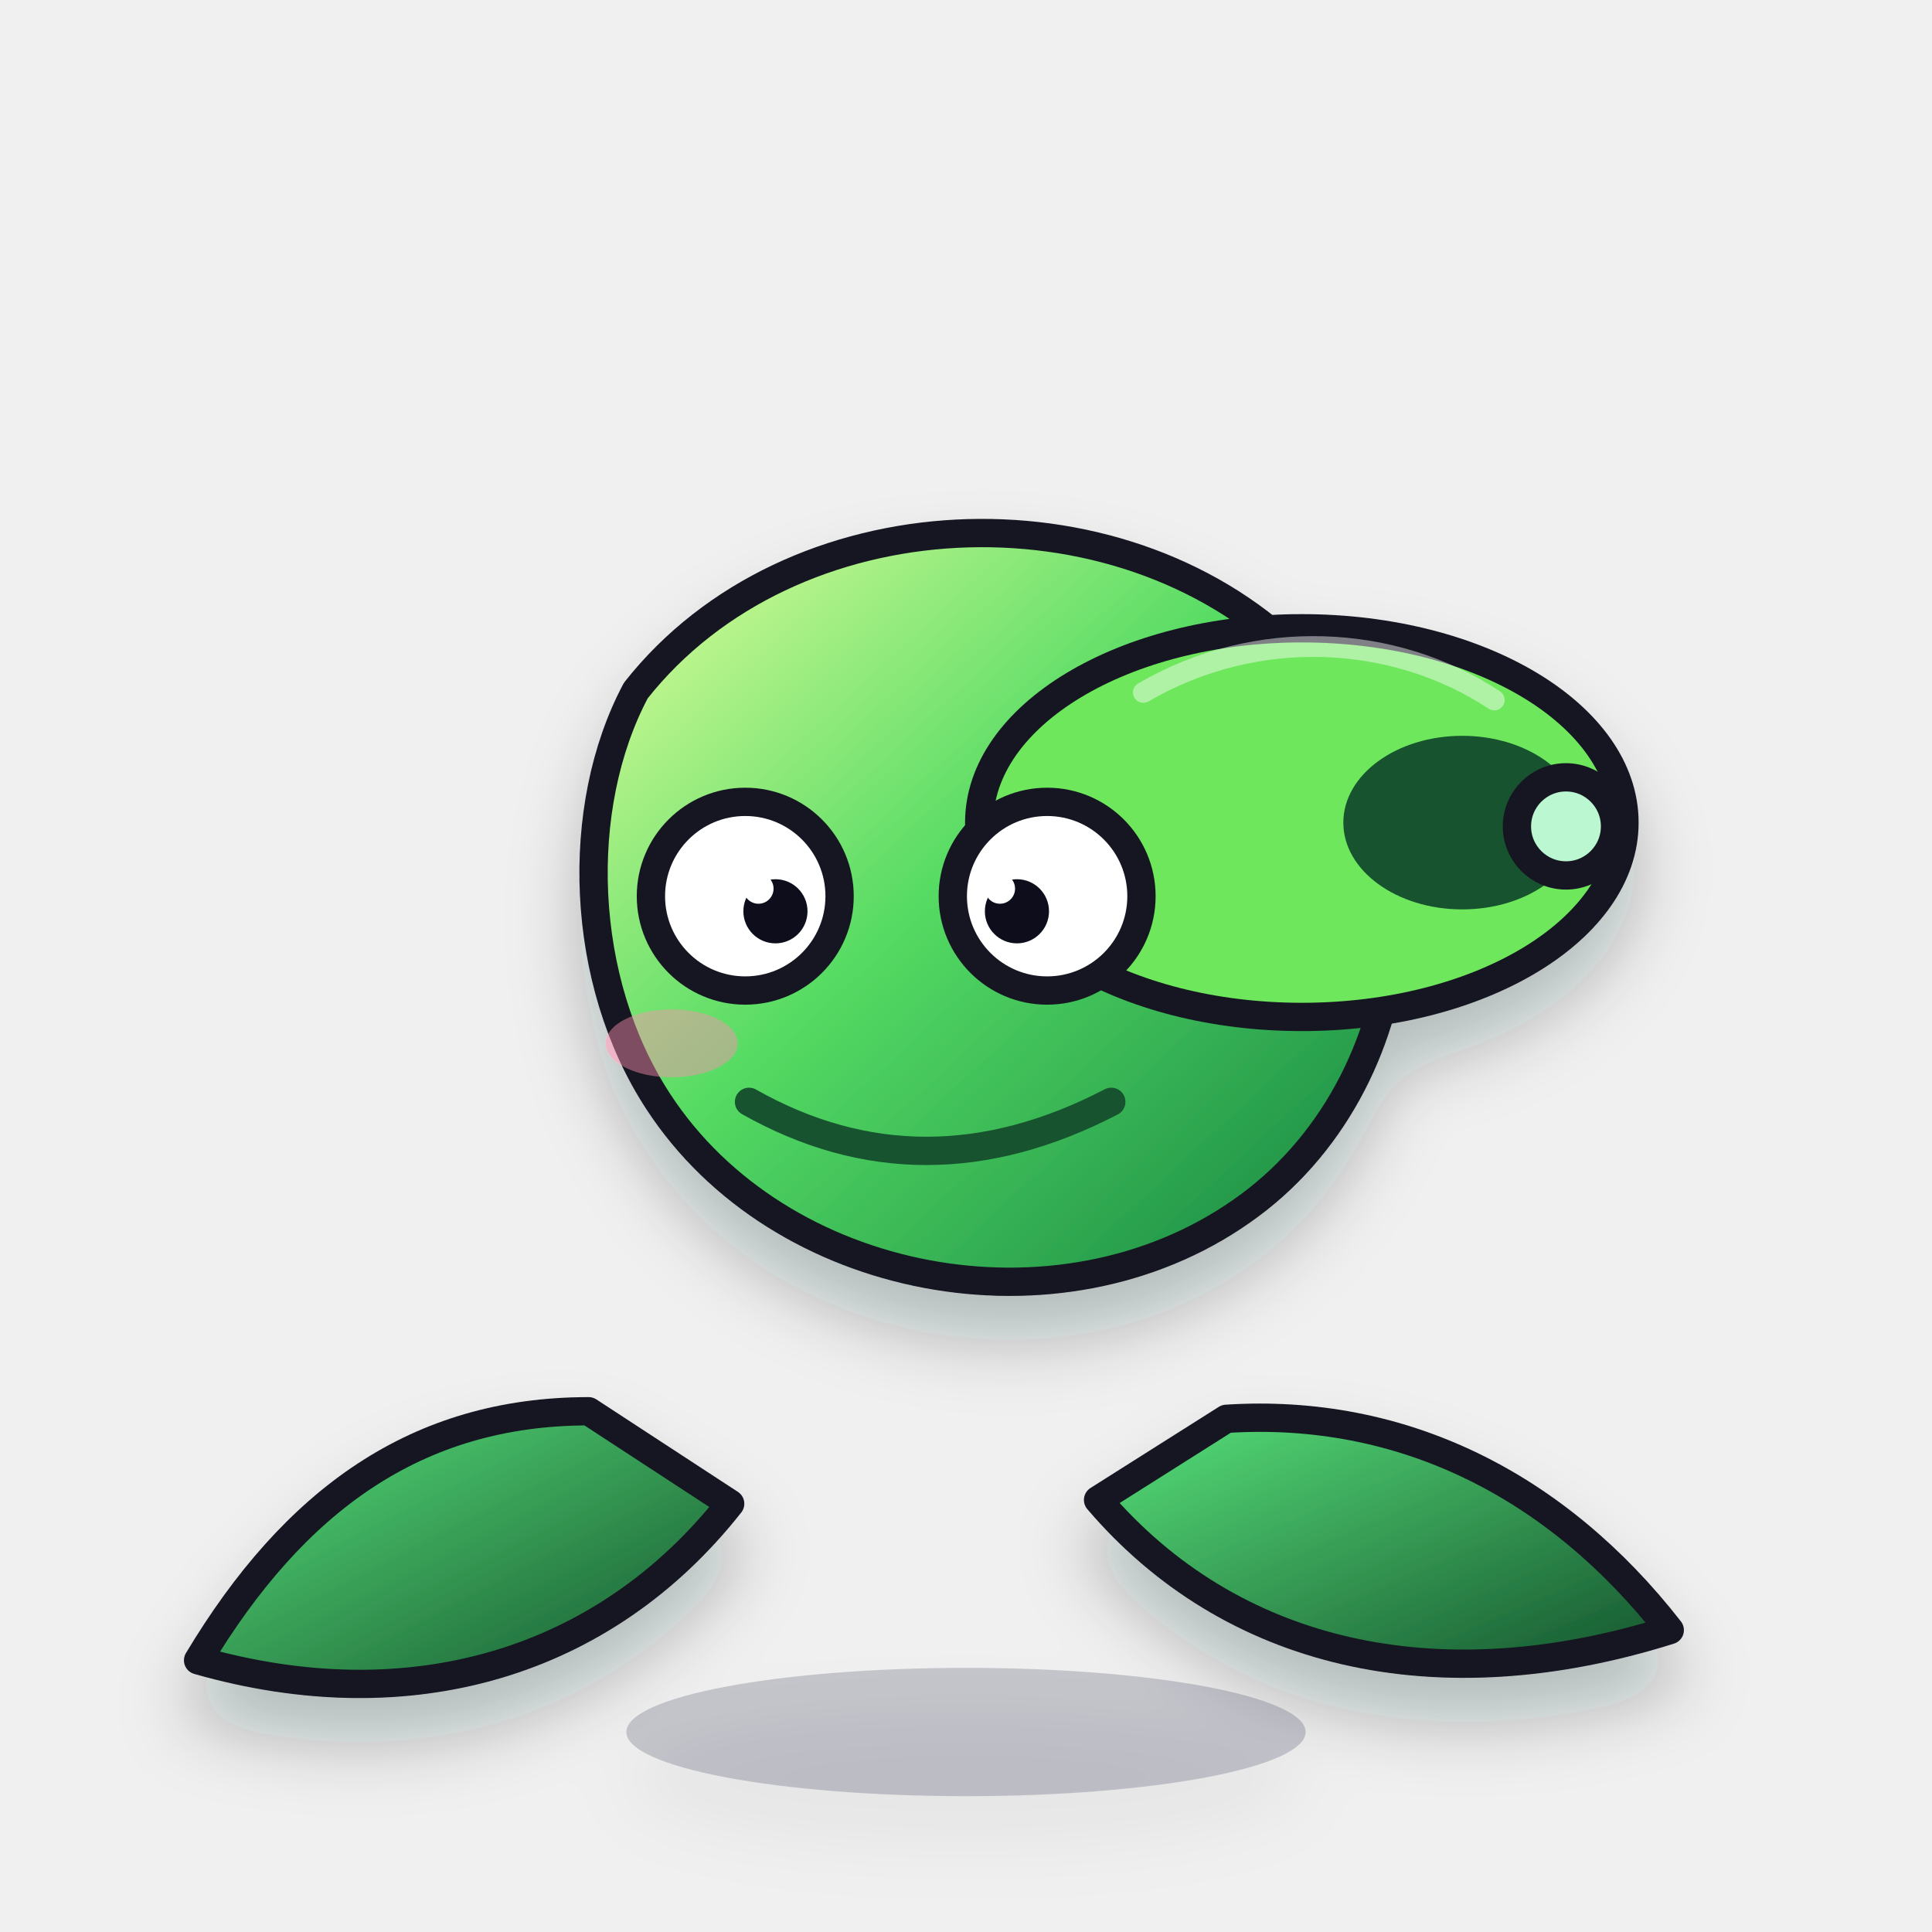
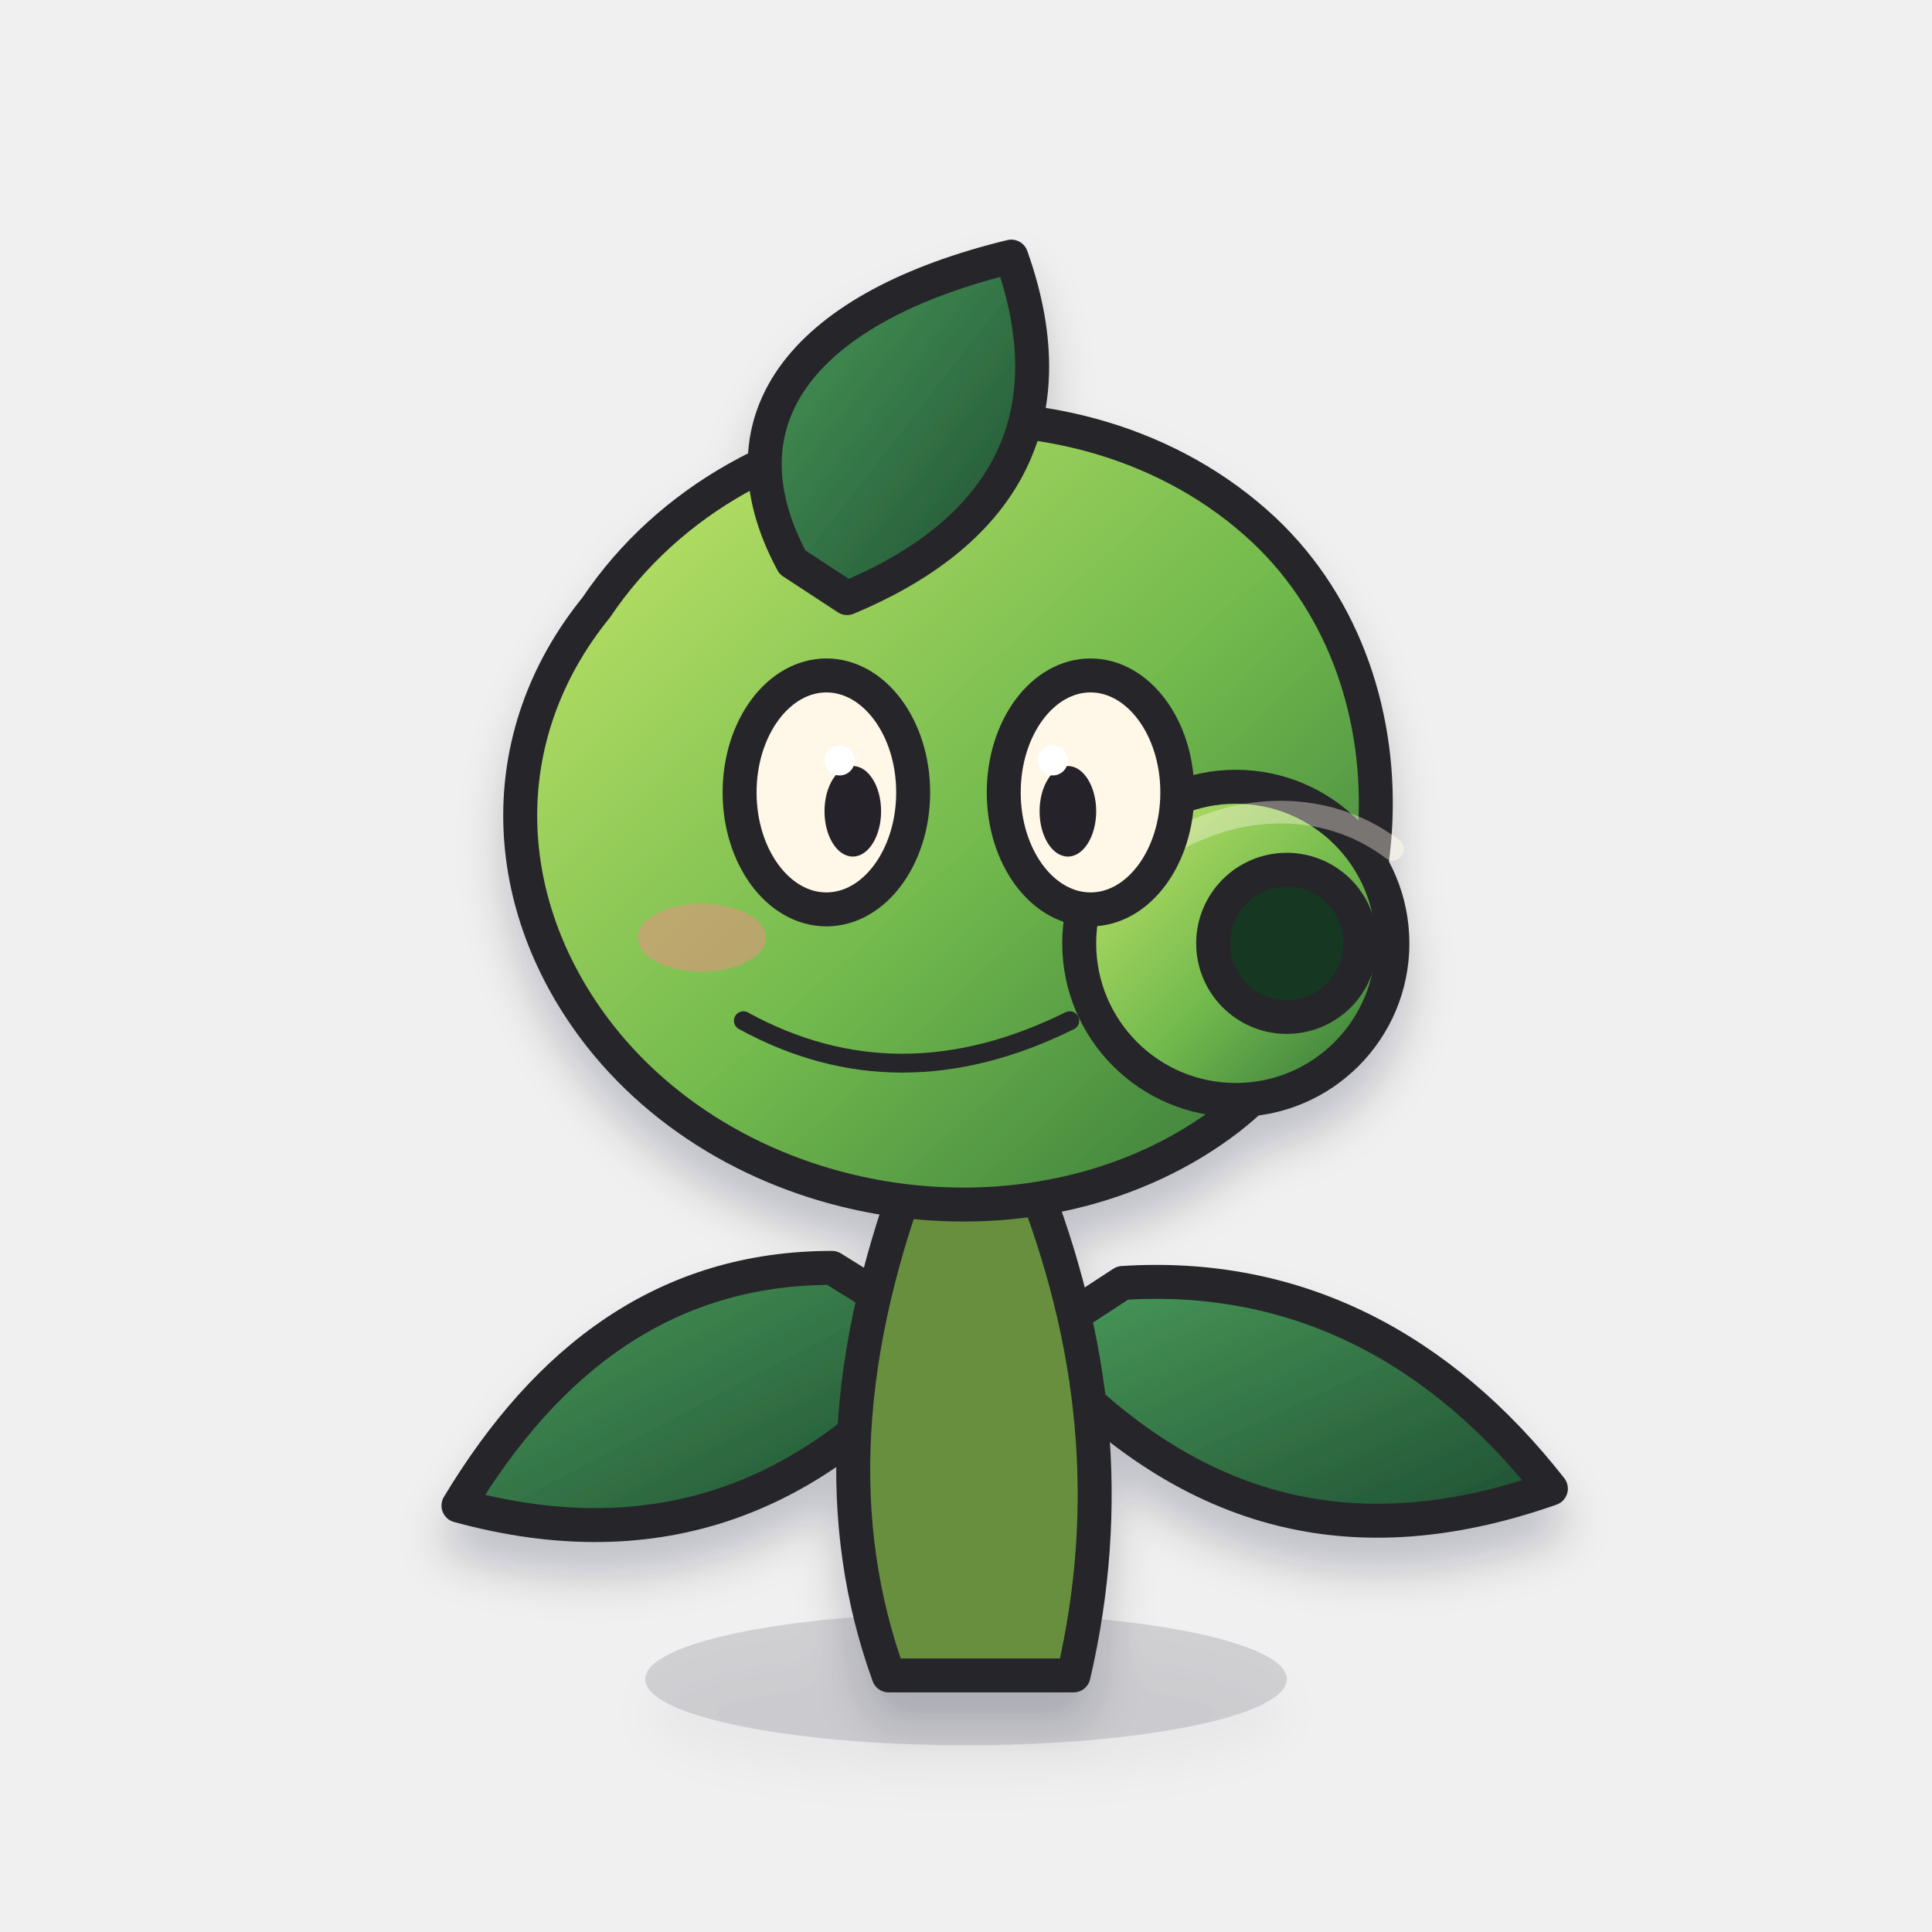
- <svg xmlns="http://www.w3.org/2000/svg" viewBox="0 0 1024 1024" role="img" aria-label="peashooter" class="chibi-no-bg premium-detail official-distinct-plant">
+ <svg xmlns="http://www.w3.org/2000/svg" viewBox="0 0 1024 1024" role="img" aria-label="peashooter" class="storybook-card-style v5-no-bg premium-detail">
  <defs>
-     <linearGradient id="green" x1="0" y1="0" x2="1" y2="1">
-       <stop offset="0" stop-color="#e4ff9e" />
-       <stop offset=".45" stop-color="#55db63" />
-       <stop offset="1" stop-color="#138243" />
+     <linearGradient id="gGreen" x1="0" y1="0" x2="1" y2="1">
+       <stop offset="0" stop-color="#c9e96b" />
+       <stop offset=".55" stop-color="#71b94d" />
+       <stop offset="1" stop-color="#2f6f38" />
    </linearGradient>
-     <linearGradient id="deepGreen" x1="0" y1="0" x2="1" y2="1">
-       <stop offset="0" stop-color="#58e27b" />
-       <stop offset="1" stop-color="#14532d" />
+     <linearGradient id="gDarkGreen" x1="0" y1="0" x2="1" y2="1">
+       <stop offset="0" stop-color="#4a9b5a" />
+       <stop offset="1" stop-color="#1e4e32" />
    </linearGradient>
-     <linearGradient id="sun" x1="0" y1="0" x2="1" y2="1">
-       <stop offset="0" stop-color="#fff7ad" />
-       <stop offset=".55" stop-color="#facc15" />
-       <stop offset="1" stop-color="#d97706" />
+     <linearGradient id="gYellow" x1="0" y1="0" x2="1" y2="1">
+       <stop offset="0" stop-color="#fff08b" />
+       <stop offset="1" stop-color="#d6a43b" />
    </linearGradient>
-     <linearGradient id="nut" x1="0" y1="0" x2="1" y2="1">
-       <stop offset="0" stop-color="#f5d08b" />
-       <stop offset=".55" stop-color="#b7791f" />
-       <stop offset="1" stop-color="#713f12" />
+     <linearGradient id="gBrown" x1="0" y1="0" x2="1" y2="1">
+       <stop offset="0" stop-color="#c78b54" />
+       <stop offset="1" stop-color="#6f4028" />
    </linearGradient>
-     <linearGradient id="fire" x1="0" y1="0" x2="1" y2="1">
-       <stop offset="0" stop-color="#fff7ad" />
-       <stop offset=".35" stop-color="#fb923c" />
-       <stop offset="1" stop-color="#b91c1c" />
+     <linearGradient id="gRed" x1="0" y1="0" x2="1" y2="1">
+       <stop offset="0" stop-color="#ffcf4c" />
+       <stop offset=".45" stop-color="#df4a42" />
+       <stop offset="1" stop-color="#7a2730" />
+     </linearGradient>
+     <linearGradient id="gZombie" x1="0" y1="0" x2="1" y2="1">
+       <stop offset="0" stop-color="#d4d0c6" />
+       <stop offset="1" stop-color="#6e7773" />
+     </linearGradient>
+     <linearGradient id="gCone" x1="0" y1="0" x2="0" y2="1">
+       <stop offset="0" stop-color="#ffc46a" />
+       <stop offset=".55" stop-color="#f36b21" />
+       <stop offset="1" stop-color="#9d3718" />
+     </linearGradient>
+     <linearGradient id="gMetal" x1="0" y1="0" x2="1" y2="1">
+       <stop offset="0" stop-color="#f1f5f9" />
+       <stop offset=".52" stop-color="#7d8997" />
+       <stop offset="1" stop-color="#2f3742" />
    </linearGradient>
    <filter id="shadow" x="-40%" y="-40%" width="180%" height="180%">
-       <feDropShadow dx="0" dy="24" stdDeviation="18" flood-color="#111827" flood-opacity=".25" />
+       <feDropShadow dx="0" dy="18" stdDeviation="12" flood-color="#111827" flood-opacity=".2" />
    </filter>
-     <filter id="glow" x="-80%" y="-80%" width="260%" height="260%">
-       <feGaussianBlur stdDeviation="13" result="b" />
-       <feMerge>
-         <feMergeNode in="b" />
-         <feMergeNode in="SourceGraphic" />
-       </feMerge>
-     </filter>
-     <style>.line{stroke:#141821;stroke-width:15;stroke-linecap:round;stroke-linejoin:round}.thin{stroke:#141821;stroke-width:8;stroke-linecap:round;stroke-linejoin:round}.soft{stroke:#fff;stroke-width:11;stroke-linecap:round;opacity:.45}.float{animation:bob 1.8s ease-in-out infinite alternate;transform-origin:512px 720px}.blink{animation:blink 3.4s infinite;transform-origin:center}.shine{animation:shine 1.2s ease-in-out infinite alternate}@keyframes bob{from{transform:translateY(7px)}to{transform:translateY(-8px)}}@keyframes blink{0%,92%,100%{transform:scaleY(1)}95%{transform:scaleY(.12)}}@keyframes shine{from{opacity:.55;transform:scale(.98)}to{opacity:1;transform:scale(1.04)}}</style>
+     <style>.line{stroke:#27252a;stroke-width:18;stroke-linecap:round;stroke-linejoin:round}.thin{stroke:#27252a;stroke-width:10;stroke-linecap:round;stroke-linejoin:round}.soft{stroke:#fff7e8;stroke-width:12;stroke-linecap:round;opacity:.38}.bob{animation:bob 2s ease-in-out infinite alternate;transform-origin:512px 780px}.run{animation:run 1.25s ease-in-out infinite alternate;transform-origin:512px 780px}.blink{animation:blink 3.5s infinite;transform-origin:center}@keyframes bob{from{transform:translateY(7px)}to{transform:translateY(-7px)}}@keyframes run{from{transform:translate(-6px,5px) rotate(-3deg)}to{transform:translate(7px,-6px) rotate(3deg)}}@keyframes blink{0%,92%,100%{transform:scaleY(1)}95%{transform:scaleY(.12)}} </style>
  </defs>
-   <g class="float" filter="url(#shadow)">
-     <ellipse cx="512" cy="918" rx="180" ry="34" fill="#0f172a" opacity=".18" />
-     <path class="line" fill="url(#deepGreen)" d="M312 748c-91 0-156 47-207 132 112 32 215 2 282-83z" />
-     <path class="line" fill="url(#deepGreen)" d="M650 752c93-6 175 35 235 112-124 39-233 13-303-69z" />
-     <path class="line" fill="url(#green)" d="M337 366c82-104 255-111 349-20 83 80 67 230-28 296-97 68-245 40-309-58-42-64-45-156-12-218z" />
-     <ellipse class="line" cx="690" cy="436" rx="171" ry="103" fill="#6ee75d" />
-     <ellipse cx="775" cy="436" rx="63" ry="46" fill="#14532d" />
-     <path class="soft" fill="none" d="M606 367c60-35 133-31 186 4" />
+   <g class="bob" filter="url(#shadow)">
+     <ellipse cx="512" cy="890" rx="170" ry="35" fill="#1e293b" opacity=".16" />
+     <path class="line" fill="url(#gDarkGreen)" d="M441 672c-88 0-151 48-198 126 106 29 191-4 259-88z" />
+     <path class="line" fill="url(#gDarkGreen)" d="M595 680c93-6 169 35 227 109-111 39-199 10-276-77z" />
+     <path class="line" fill="#678f3e" d="M487 612c-41 105-45 196-16 276h98c21-90 12-177-23-265z" />
+     <path class="line" fill="url(#gGreen)" d="M316 322c78-116 256-133 354-41 87 82 76 238-19 312-98 75-255 55-333-44-54-69-58-158-2-227z" />
+     <circle class="line" cx="655" cy="500" r="83" fill="url(#gGreen)" />
+     <circle class="line" cx="682" cy="500" r="39" fill="#153822" />
+     <path class="soft" d="M611 453c39-28 90-31 127-3" fill="none" />
    <g class="blink">
-       <circle class="line" cx="395" cy="475" r="50" fill="#fff" />
-       <circle class="line" cx="555" cy="475" r="50" fill="#fff" />
-       <circle cx="411" cy="483" r="17" fill="#07111f" />
-       <circle cx="539" cy="483" r="17" fill="#07111f" />
-       <circle cx="402" cy="471" r="8" fill="#fff" />
-       <circle cx="530" cy="471" r="8" fill="#fff" />
+       <ellipse class="line" cx="438" cy="420" rx="46" ry="62" fill="#fff8e8" />
+       <ellipse class="line" cx="578" cy="420" rx="46" ry="62" fill="#fff8e8" />
+       <ellipse cx="452" cy="430" rx="15" ry="24" fill="#26232a" />
+       <ellipse cx="566" cy="430" rx="15" ry="24" fill="#26232a" />
+       <circle cx="445" cy="403" r="8" fill="#fff" />
+       <circle cx="558" cy="403" r="8" fill="#fff" />
    </g>
-     <ellipse cx="356" cy="553" rx="35" ry="18" fill="#ff8fb1" opacity=".45" />
-     <path d="M397 584q92 52 192 0" fill="none" stroke="#14532d" stroke-width="15" stroke-linecap="round" />
-     <circle class="line shine" cx="830" cy="438" r="26" fill="#bbf7d0" />
+     <ellipse cx="372" cy="497" rx="34" ry="18" fill="#e99083" opacity=".55" />
+     <path class="thin" d="M394 541q82 45 173 0" fill="none" />
+     <path class="line" fill="url(#gDarkGreen)" d="M420 298c-42-78 9-136 116-162 32 90-8 148-87 181z" />
  </g>
</svg>
